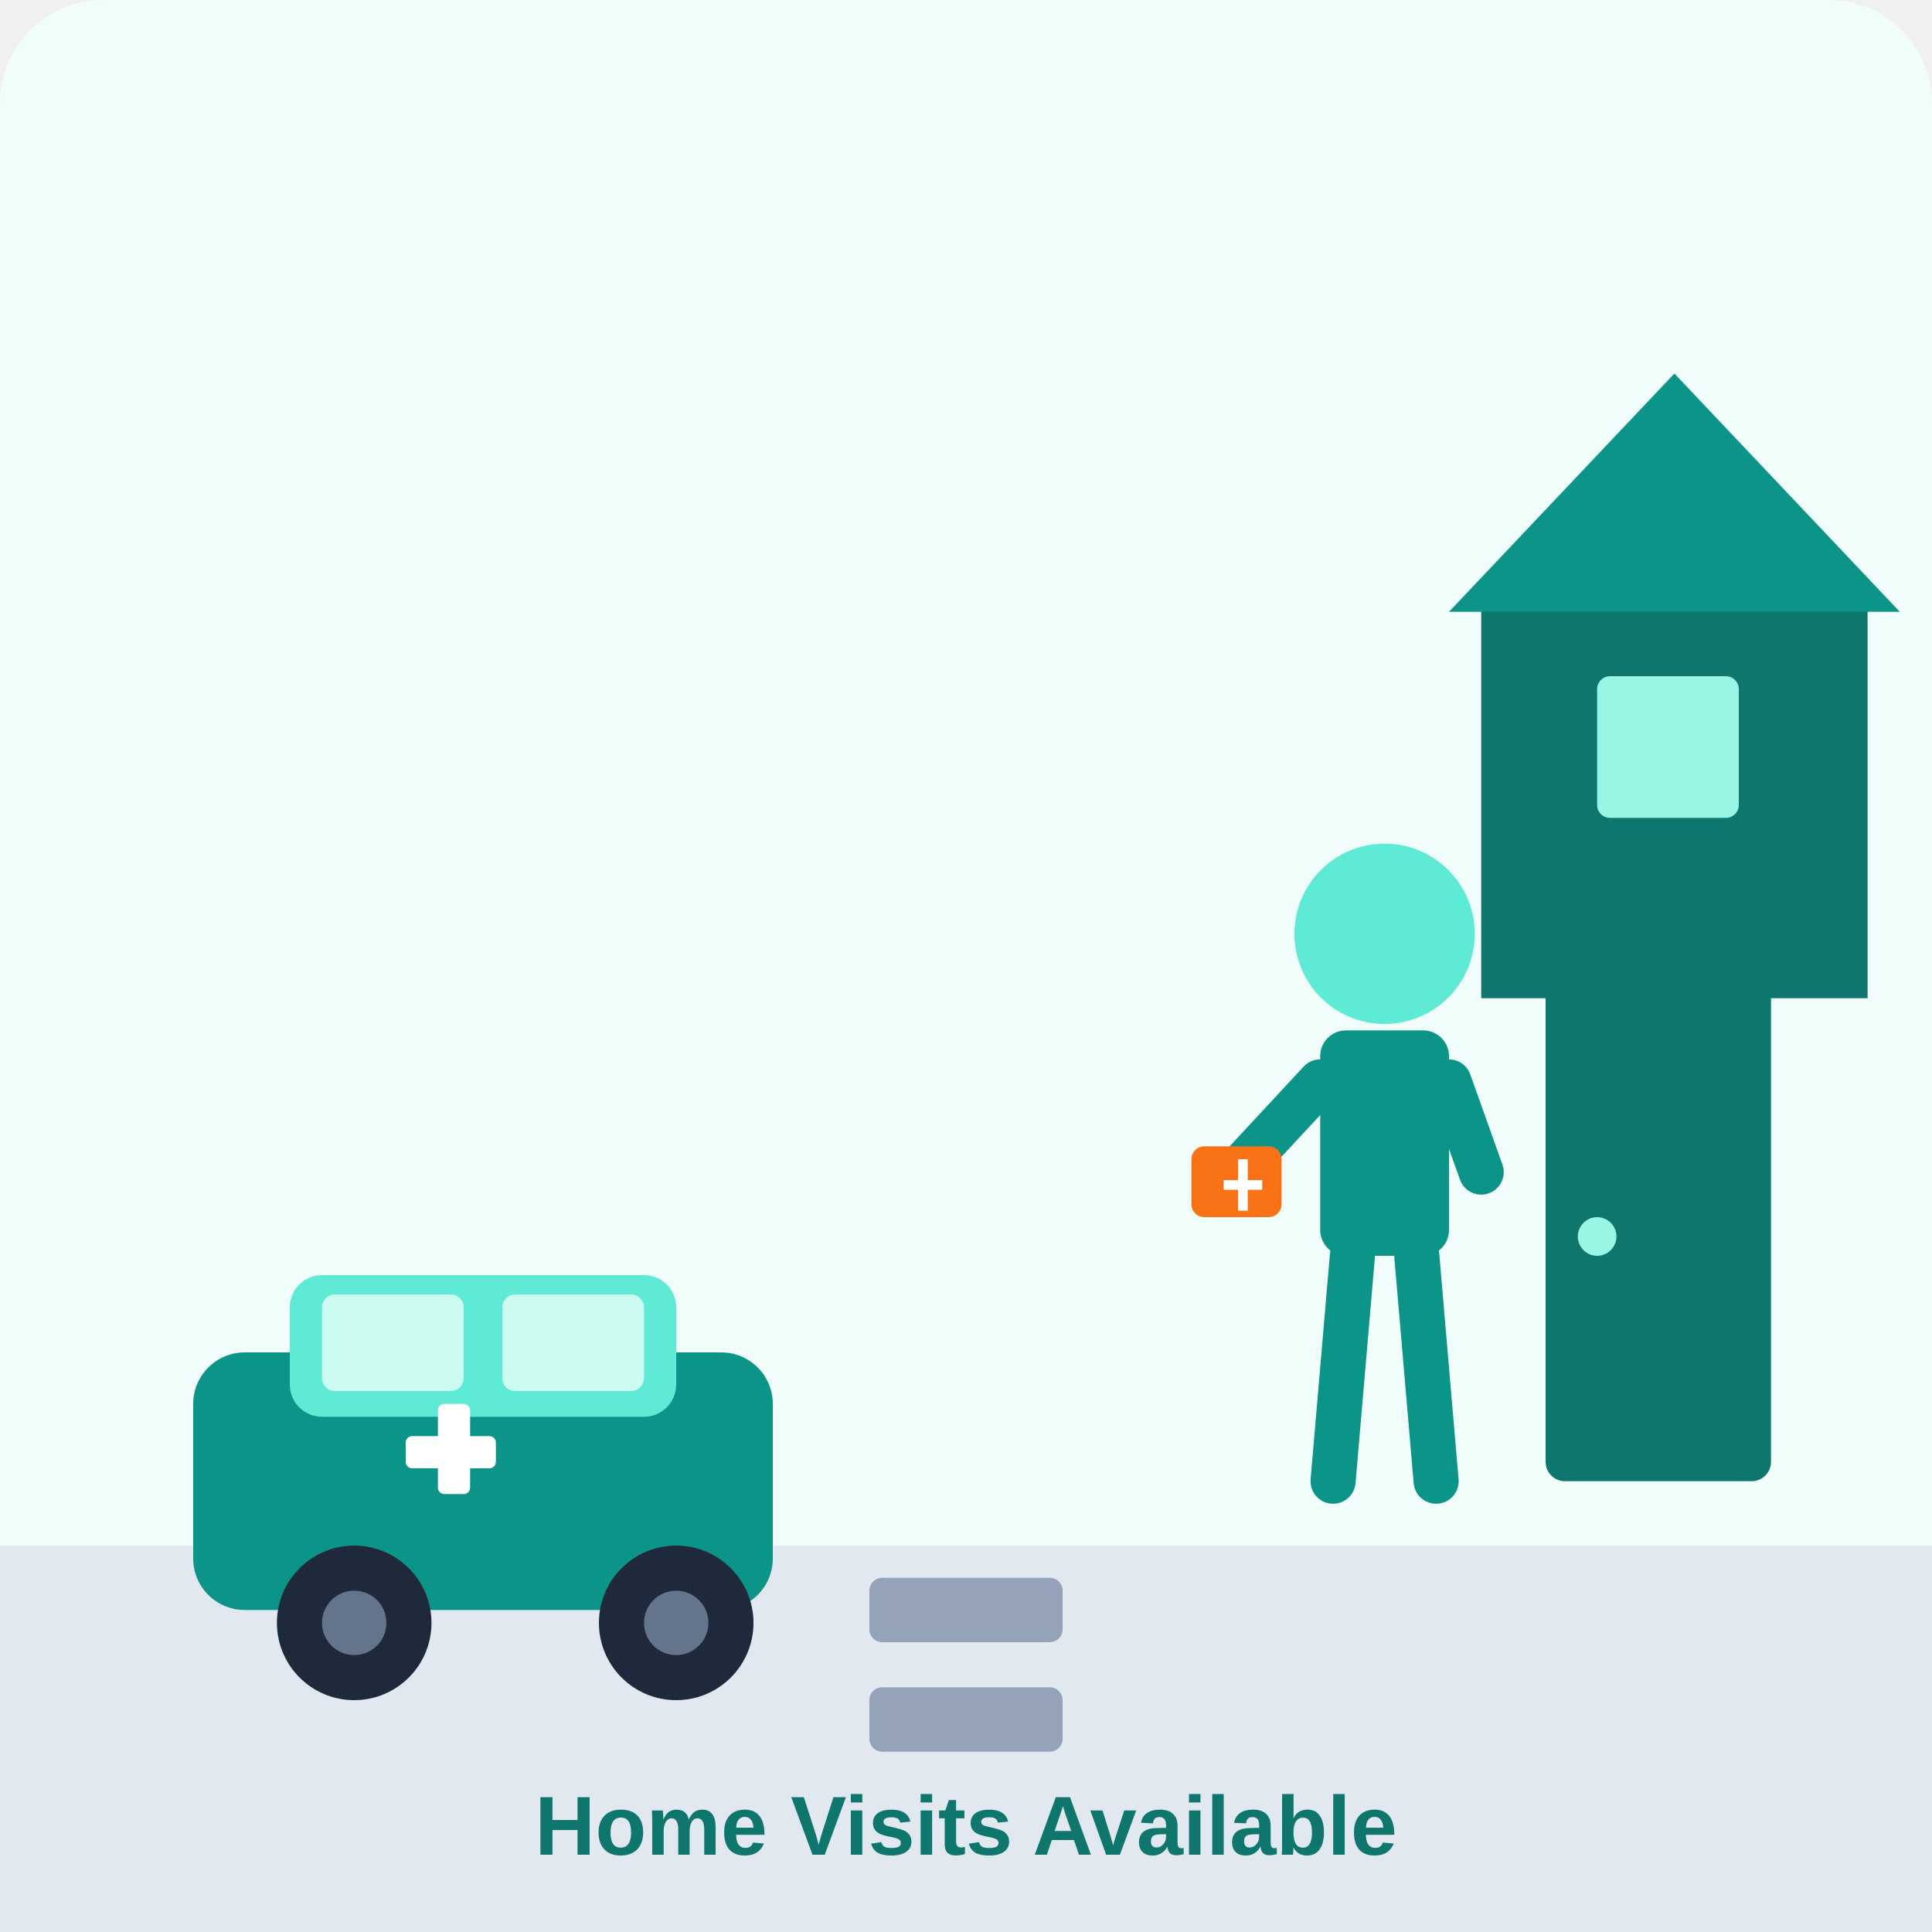
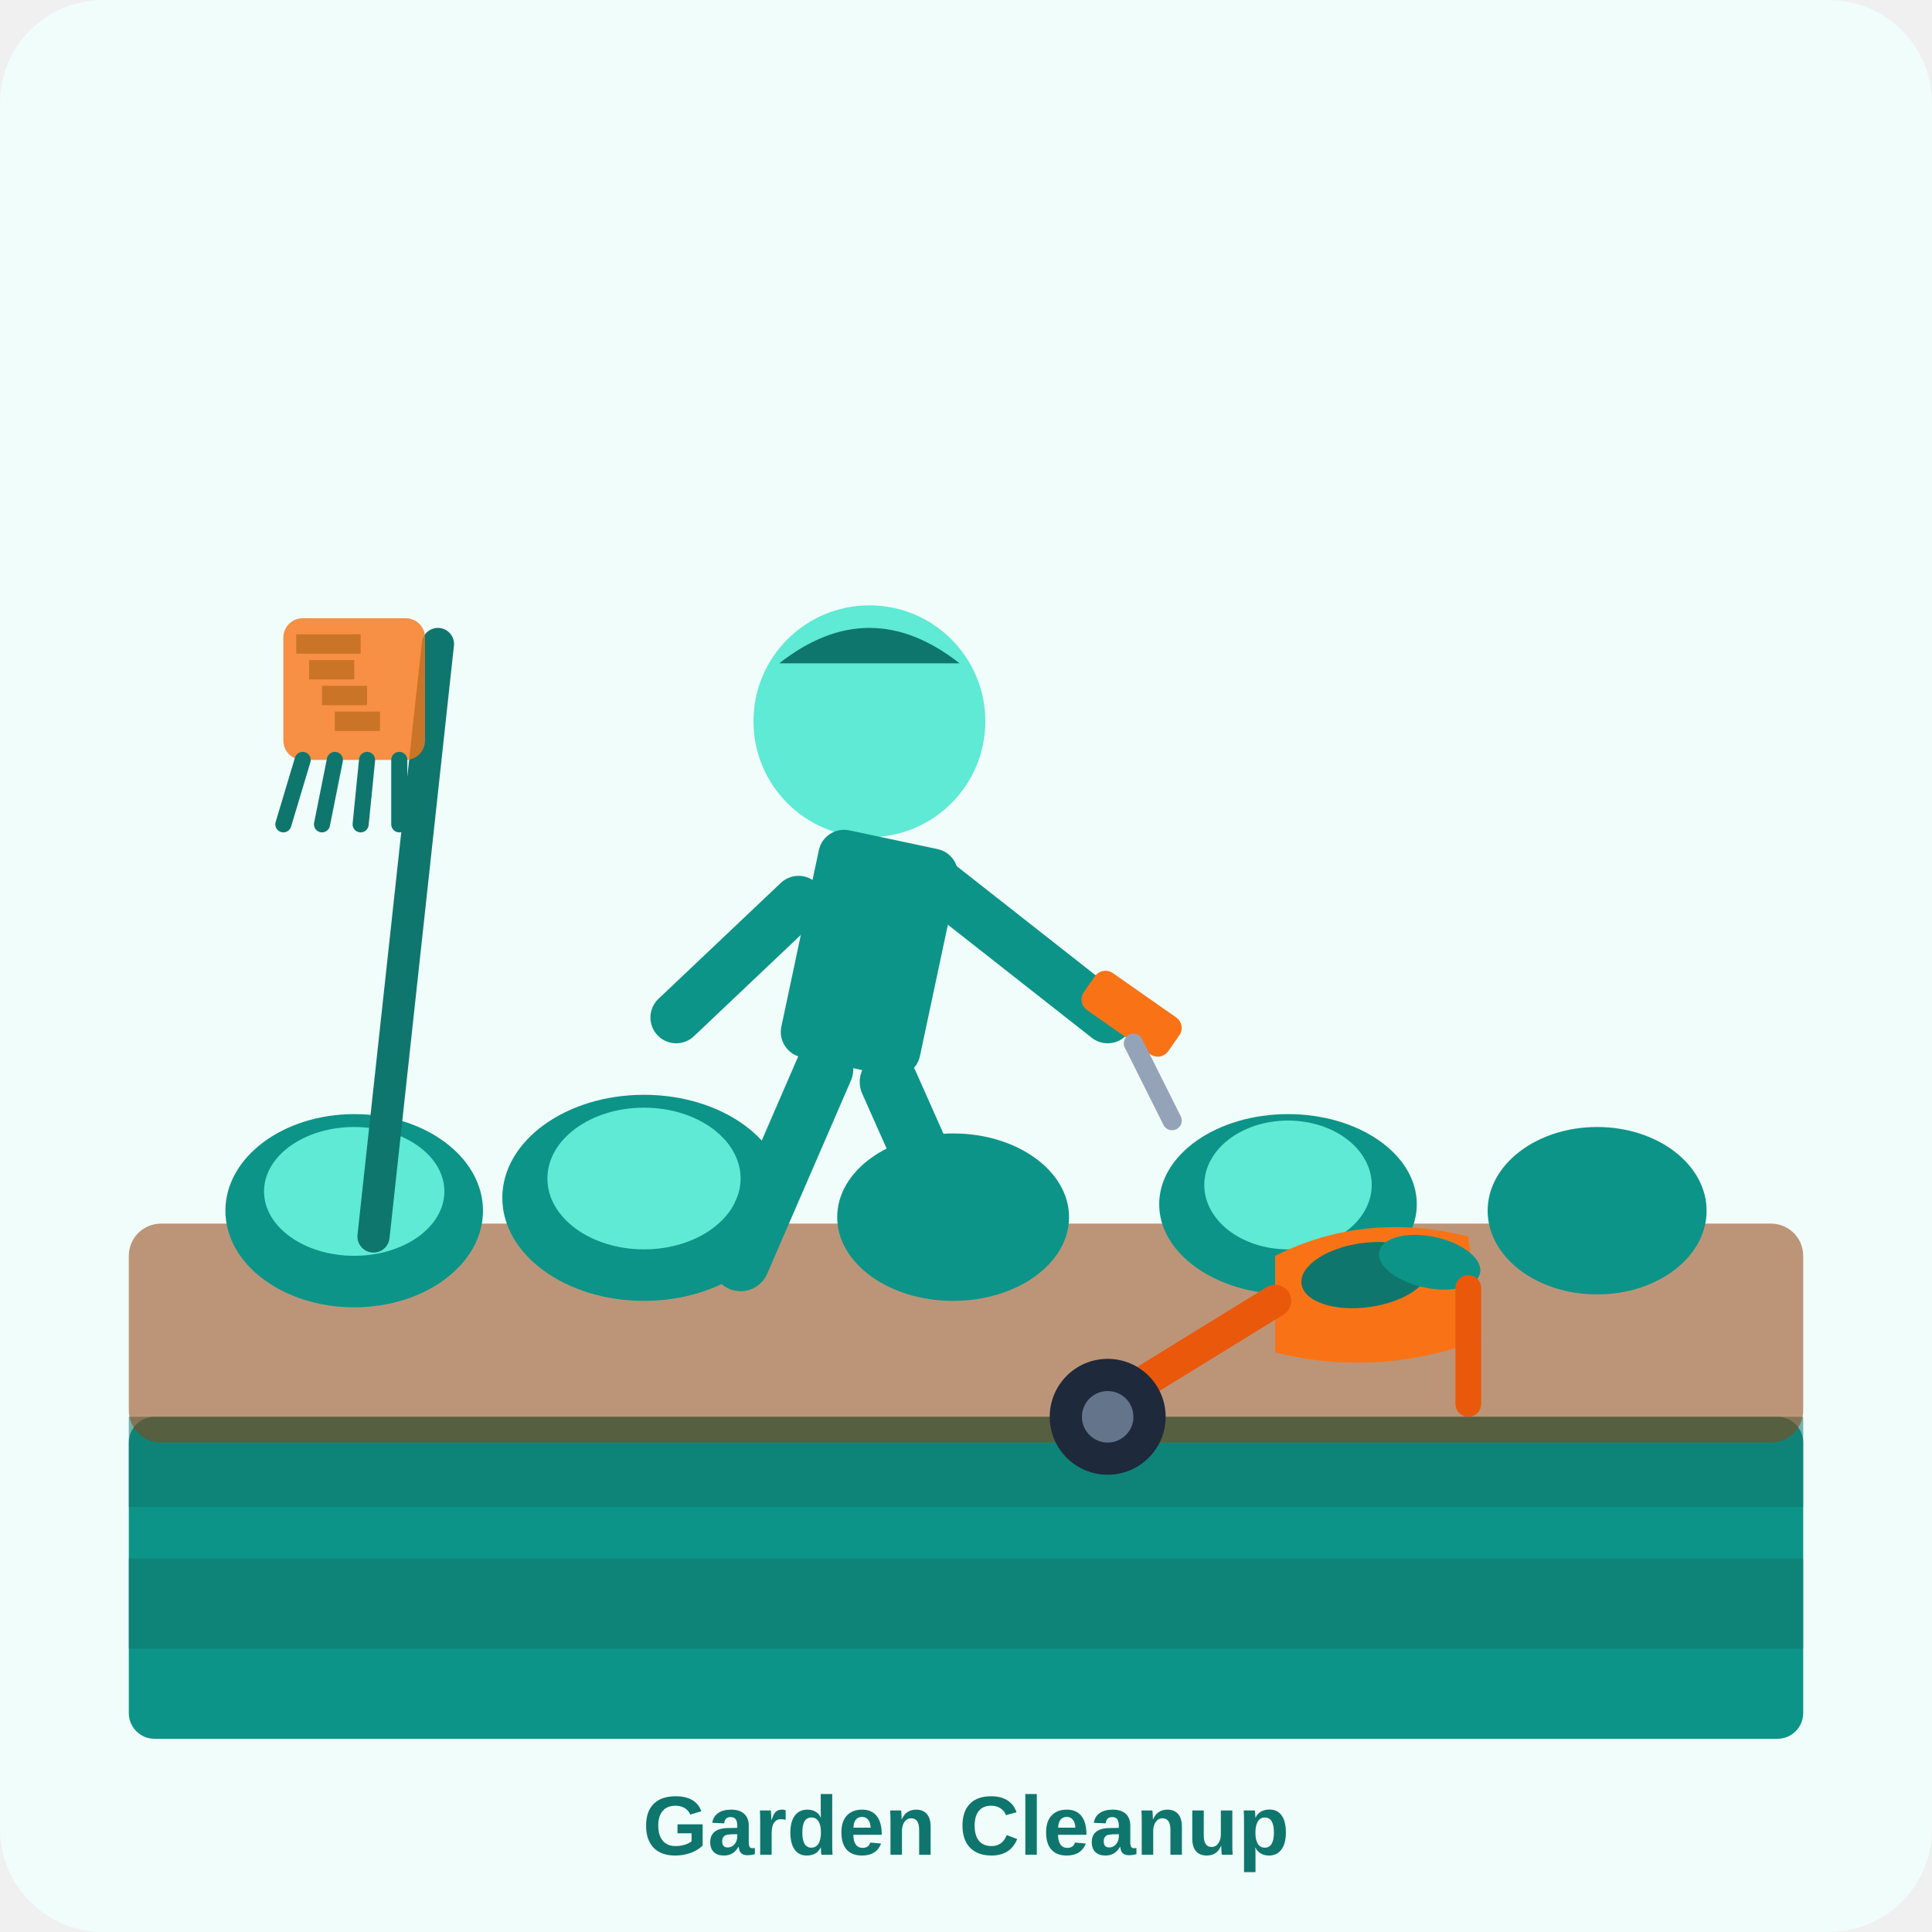
<svg xmlns="http://www.w3.org/2000/svg" viewBox="0 0 300 300" width="300" height="300">
  <rect width="300" height="300" fill="#f0fdfa" rx="16" />
-   <rect x="0" y="240" width="300" height="60" fill="#e2e8f0" />
-   <rect x="135" y="245" width="30" height="10" fill="#94a3b8" rx="2" />
-   <rect x="135" y="262" width="30" height="10" fill="#94a3b8" rx="2" />
-   <rect x="30" y="210" width="90" height="40" fill="#0d9488" rx="8" />
-   <rect x="45" y="198" width="60" height="22" fill="#5eead4" rx="5" />
-   <rect x="50" y="201" width="22" height="15" fill="#ccfbf1" rx="2" />
-   <rect x="78" y="201" width="22" height="15" fill="#ccfbf1" rx="2" />
-   <circle cx="55" cy="252" r="12" fill="#1e293b" />
-   <circle cx="55" cy="252" r="5" fill="#64748b" />
-   <circle cx="105" cy="252" r="12" fill="#1e293b" />
-   <circle cx="105" cy="252" r="5" fill="#64748b" />
-   <rect x="68" y="218" width="5" height="14" fill="#fff" rx="1" />
-   <rect x="63" y="223" width="14" height="5" fill="#fff" rx="1" />
-   <circle cx="215" cy="145" r="14" fill="#5eead4" />
-   <rect x="205" y="160" width="20" height="35" fill="#0d9488" rx="4" />
-   <line x1="205" y1="168" x2="192" y2="182" stroke="#0d9488" stroke-width="7" stroke-linecap="round" />
-   <line x1="225" y1="168" x2="230" y2="182" stroke="#0d9488" stroke-width="7" stroke-linecap="round" />
-   <line x1="210" y1="195" x2="207" y2="230" stroke="#0d9488" stroke-width="7" stroke-linecap="round" />
-   <line x1="220" y1="195" x2="223" y2="230" stroke="#0d9488" stroke-width="7" stroke-linecap="round" />
-   <rect x="185" y="178" width="14" height="11" fill="#f97316" rx="2" />
-   <line x1="190" y1="184" x2="196" y2="184" stroke="#fff" stroke-width="1.5" />
-   <line x1="193" y1="180" x2="193" y2="188" stroke="#fff" stroke-width="1.5" />
-   <rect x="240" y="150" width="35" height="80" fill="#0f766e" rx="3" />
-   <circle cx="248" cy="192" r="3" fill="#99f6e4" />
-   <rect x="230" y="90" width="60" height="65" fill="#0f766e" />
-   <polygon points="225,95 295,95 260,58" fill="#0d9488" />
-   <rect x="248" y="105" width="22" height="22" fill="#99f6e4" rx="2" />
-   <text x="150" y="288" font-family="Arial" font-size="13" fill="#0f766e" text-anchor="middle" font-weight="bold">Home Visits Available</text>
+   <rect x="20" y="220" width="260" height="50" fill="#0d9488" rx="4" />
+   <rect x="20" y="220" width="260" height="14" fill="#0f766e" opacity="0.55" />
+   <rect x="20" y="242" width="260" height="14" fill="#0f766e" opacity="0.55" />
+   <rect x="20" y="190" width="260" height="34" fill="#92400e" rx="5" opacity="0.55" />
+   <ellipse cx="55" cy="188" rx="20" ry="15" fill="#0d9488" />
+   <ellipse cx="55" cy="185" rx="14" ry="10" fill="#5eead4" />
+   <ellipse cx="100" cy="186" rx="22" ry="16" fill="#0d9488" />
+   <ellipse cx="100" cy="183" rx="15" ry="11" fill="#5eead4" />
+   <ellipse cx="148" cy="189" rx="18" ry="13" fill="#0d9488" />
+   <ellipse cx="200" cy="187" rx="20" ry="14" fill="#0d9488" />
+   <ellipse cx="200" cy="184" rx="13" ry="10" fill="#5eead4" />
+   <ellipse cx="248" cy="188" rx="17" ry="13" fill="#0d9488" />
+   <path d="M198,195 Q212,188 228,192 L230,208 Q214,214 198,210 Z" fill="#f97316" />
+   <ellipse cx="212" cy="198" rx="10" ry="5" fill="#0f766e" transform="rotate(-8,212,198)" />
+   <ellipse cx="222" cy="196" rx="8" ry="4" fill="#0d9488" transform="rotate(12,222,196)" />
+   <line x1="198" y1="202" x2="172" y2="218" stroke="#ea580c" stroke-width="5" stroke-linecap="round" />
+   <line x1="228" y1="200" x2="228" y2="218" stroke="#ea580c" stroke-width="4" stroke-linecap="round" />
+   <circle cx="172" cy="220" r="9" fill="#1e293b" />
+   <circle cx="172" cy="220" r="4" fill="#64748b" />
+   <circle cx="135" cy="112" r="18" fill="#5eead4" />
+   <path d="M121,103 Q135,92 149,103" fill="#0f766e" />
+   <rect x="124" y="130" width="22" height="36" fill="#0d9488" rx="4" transform="rotate(12,135,148)" />
+   <line x1="144" y1="136" x2="172" y2="158" stroke="#0d9488" stroke-width="8" stroke-linecap="round" />
+   <rect x="168" y="154" width="16" height="7" fill="#f97316" rx="2" transform="rotate(35,176,157)" />
+   <line x1="176" y1="162" x2="182" y2="174" stroke="#94a3b8" stroke-width="3" stroke-linecap="round" />
+   <line x1="124" y1="140" x2="105" y2="158" stroke="#0d9488" stroke-width="8" stroke-linecap="round" />
+   <line x1="128" y1="166" x2="115" y2="196" stroke="#0d9488" stroke-width="9" stroke-linecap="round" />
+   <line x1="138" y1="168" x2="150" y2="195" stroke="#0d9488" stroke-width="9" stroke-linecap="round" />
+   <line x1="68" y1="100" x2="58" y2="192" stroke="#0f766e" stroke-width="5" stroke-linecap="round" />
+   <line x1="46" y1="100" x2="56" y2="100" stroke="#0f766e" stroke-width="3" />
+   <line x1="48" y1="104" x2="55" y2="104" stroke="#0f766e" stroke-width="3" />
+   <line x1="50" y1="108" x2="57" y2="108" stroke="#0f766e" stroke-width="3" />
+   <line x1="52" y1="112" x2="59" y2="112" stroke="#0f766e" stroke-width="3" />
+   <rect x="44" y="96" width="22" height="22" fill="#f97316" rx="3" opacity="0.8" />
+   <line x1="47" y1="118" x2="44" y2="128" stroke="#0f766e" stroke-width="2.5" stroke-linecap="round" />
+   <line x1="52" y1="118" x2="50" y2="128" stroke="#0f766e" stroke-width="2.5" stroke-linecap="round" />
+   <line x1="57" y1="118" x2="56" y2="128" stroke="#0f766e" stroke-width="2.5" stroke-linecap="round" />
+   <line x1="62" y1="118" x2="62" y2="128" stroke="#0f766e" stroke-width="2.5" stroke-linecap="round" />
+   <text x="150" y="288" font-family="Arial" font-size="13" fill="#0f766e" text-anchor="middle" font-weight="bold">Garden Cleanup</text>
</svg>
